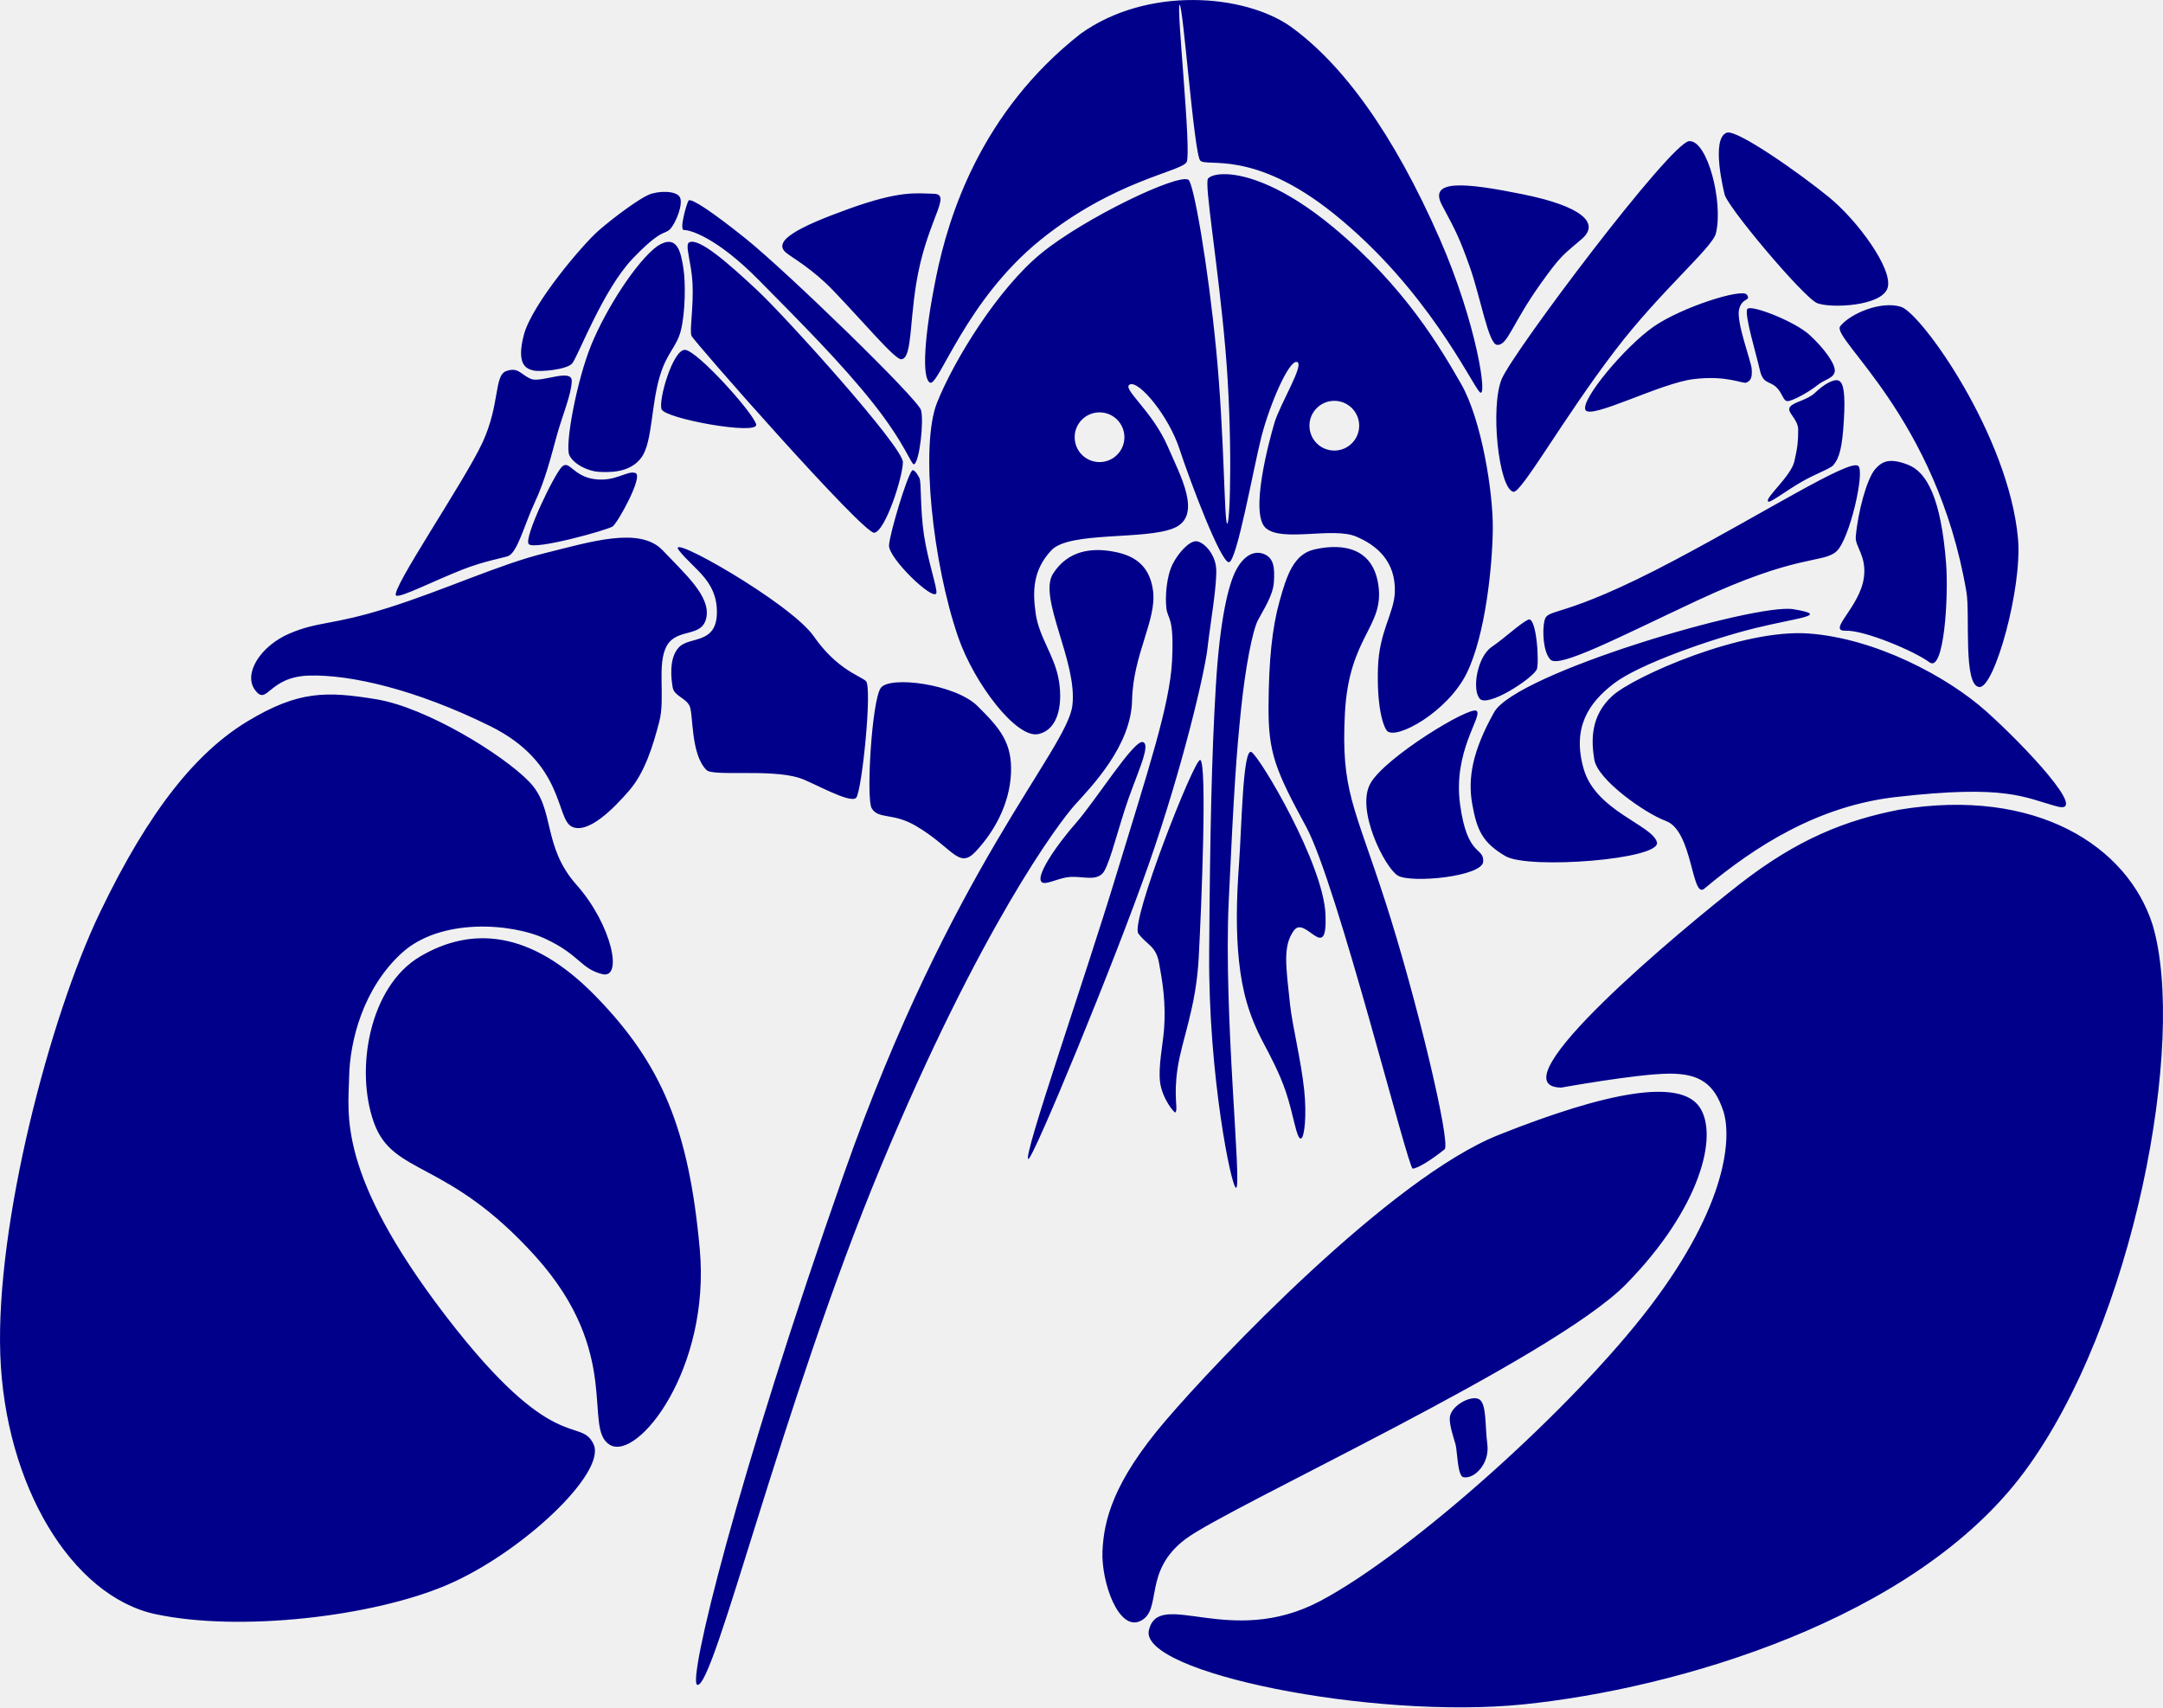
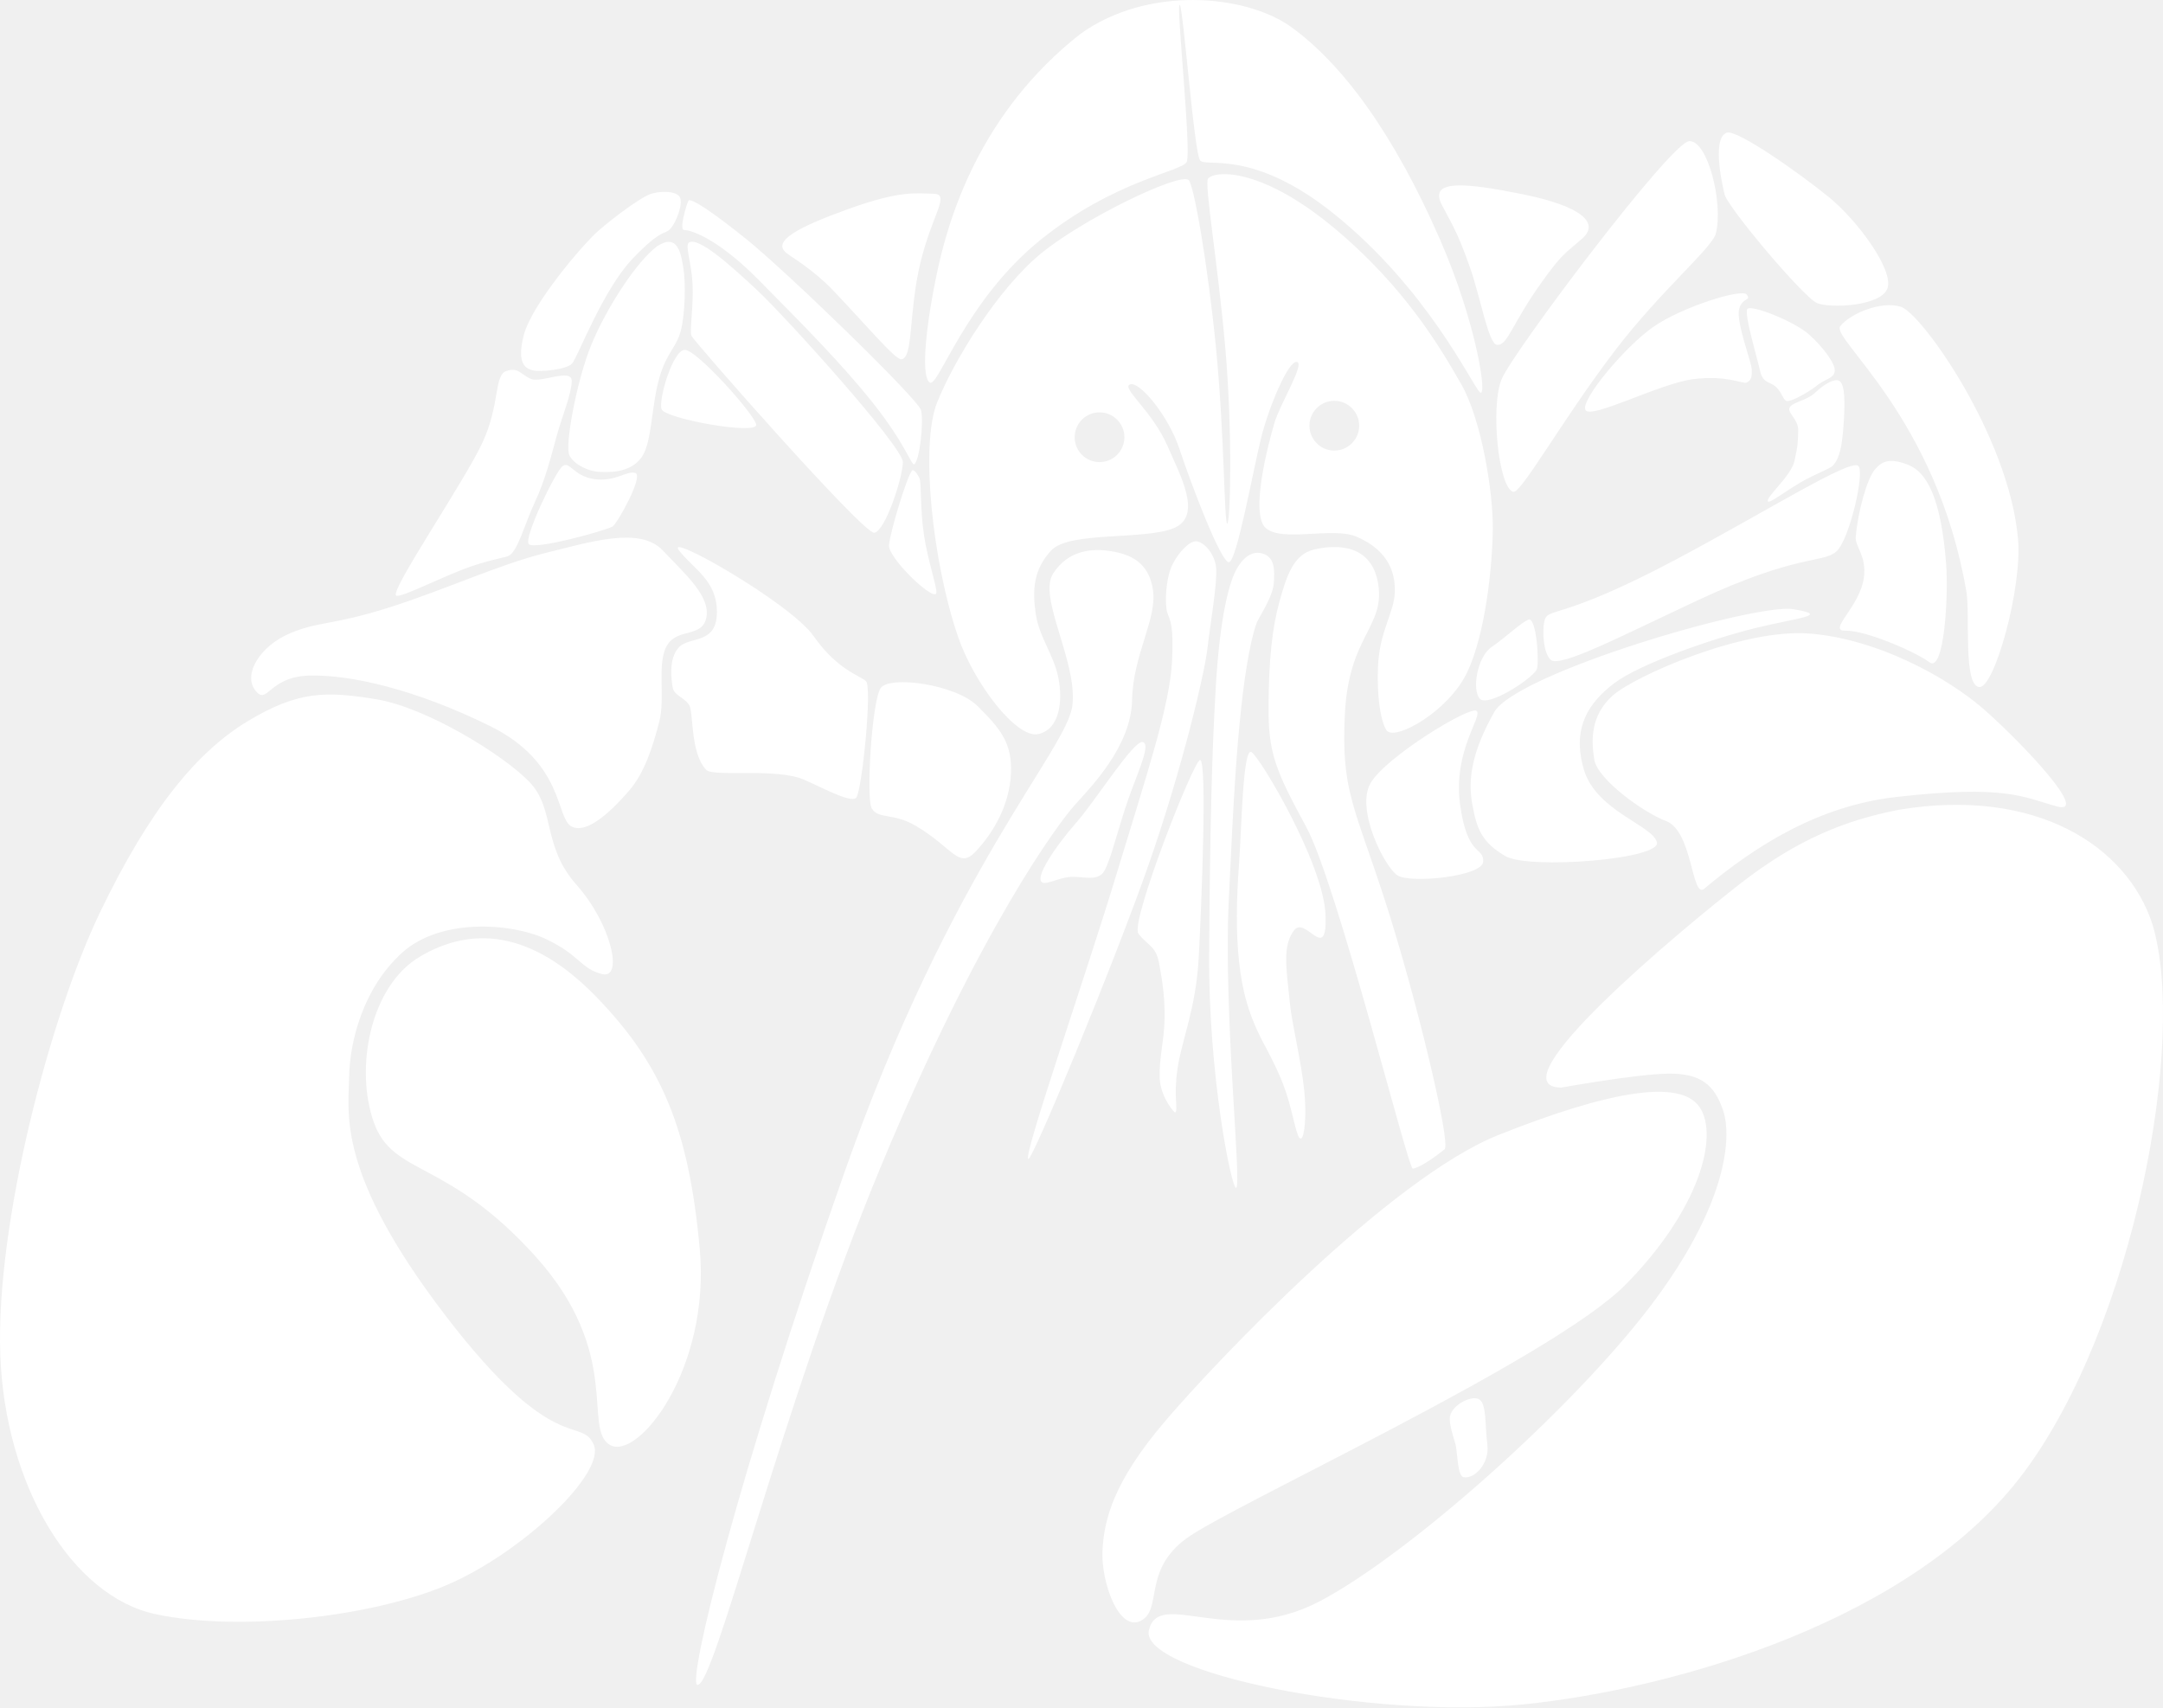
- <svg xmlns="http://www.w3.org/2000/svg" id="svg6376" version="1.1" viewBox="0 0 168.459 132.965" height="502.543" width="636.696">
-   <defs id="defs6370" />
-   <g transform="translate(0,-164.0354)" id="layer1">
-     <path d="m 112.91,274.533 c -0.016,-0.995 1.642,-1.862 2.265,-1.538 0.623,0.324 0.468,2.047 0.662,3.529 0.194,1.482 -1.003,2.719 -1.859,2.553 -0.48,-0.093 -0.474,-2.078 -0.623,-2.576 -0.201,-0.674 -0.437,-1.395 -0.446,-1.967 z M 81.239,232.788 c 0.353,0.106 1.359,-0.424 2.127,-0.459 1.041,-0.047 1.853,0.297 2.456,-0.226 0.486,-0.422 1.058,-2.773 1.774,-5.007 0.828,-2.585 2.107,-5.053 1.415,-5.269 -0.69,-0.215 -3.665,4.541 -5.197,6.284 -1.532,1.743 -3.405,4.428 -2.575,4.677 z m 12.237,-9.568 c 0.549,0.174 0.097,11.446 -0.118,15.403 -0.215,3.957 -1.306,6.337 -1.645,8.606 -0.34,2.269 0.062,3.183 -0.174,3.442 -0.064,0.071 -1.019,-1.054 -1.19,-2.358 -0.148,-1.128 0.198,-2.882 0.292,-3.926 0.203,-2.251 -0.137,-4.072 -0.378,-5.386 -0.241,-1.314 -0.957,-1.377 -1.606,-2.268 -0.649,-0.89 4.37,-13.655 4.819,-13.513 z m 3.992,-0.614 c 0.673,0.4 5.596,8.676 5.764,12.639 0.168,3.963 -1.568,0.036 -2.457,1.252 -0.889,1.216 -0.617,2.776 -0.307,5.741 0.171,1.634 0.861,4.35 1.108,6.712 0.202,1.925 0.022,3.702 -0.258,3.753 -0.345,0.064 -0.559,-1.828 -1.176,-3.647 -0.498,-1.471 -1.209,-2.787 -1.753,-3.818 -1.139,-2.155 -1.641,-4.011 -1.89,-6.331 -0.248,-2.32 -0.206,-4.772 0,-7.607 0.206,-2.835 0.296,-9.093 0.969,-8.693 z M 72.706,179.125 c 1.344,0.029 -0.113,1.567 -1.035,5.424 -0.922,3.858 -0.522,7.436 -1.488,7.465 -0.494,0.015 -2.935,-2.904 -5.323,-5.387 -1.591,-1.654 -3.186,-2.544 -3.621,-2.896 -1.115,-0.902 0.829,-1.977 4.864,-3.43 4.034,-1.453 5.26,-1.205 6.604,-1.176 z m 39.602,0.891 c 1.082,2.025 1.356,2.537 2.169,4.824 0.813,2.287 1.443,5.986 2.11,6.05 0.836,0.08 1.126,-1.579 3.446,-4.821 1.572,-2.197 1.723,-2.183 3.169,-3.431 1.446,-1.248 -0.073,-2.555 -4.61,-3.474 -4.537,-0.919 -7.365,-1.172 -6.284,0.852 z m 27.103,15.708 c 0.313,-0.41 1.313,-0.493 1.972,-1.121 0.659,-0.628 1.443,-1.09 1.819,-0.926 0.375,0.165 0.529,0.993 0.403,3.085 -0.126,2.092 -0.336,2.942 -0.836,3.512 -0.236,0.269 -1.372,0.658 -2.479,1.299 -1.239,0.718 -2.456,1.67 -2.591,1.519 -0.254,-0.286 1.786,-1.957 2.055,-3.142 0.269,-1.185 0.284,-1.57 0.292,-2.435 0.008,-0.865 -0.948,-1.383 -0.636,-1.793 z m 1.501,-5.623 c 1.128,1.028 2.038,2.269 1.984,2.835 -0.054,0.566 -0.797,0.636 -1.379,1.116 -0.582,0.481 -1.96,1.251 -2.323,1.221 -0.33,-0.028 -0.373,-0.651 -0.88,-1.109 -0.508,-0.458 -1.018,-0.235 -1.255,-1.317 -0.238,-1.082 -1.244,-4.391 -0.967,-4.754 0.31,-0.352 3.693,0.979 4.821,2.008 z m -12.142,-0.614 c -2.196,1.53 -5.686,5.694 -5.292,6.473 0.394,0.779 5.83,-2.089 8.425,-2.401 2.595,-0.312 3.809,0.378 4.096,0.275 0.417,-0.15 0.466,-0.52 0.425,-1.087 -0.041,-0.567 -1.209,-3.63 -0.984,-4.602 0.225,-0.972 0.97,-0.644 0.606,-1.163 -0.364,-0.518 -5.08,0.975 -7.276,2.504 z m -75.43,1.795 c -0.933,-0.012 -2.07,3.873 -1.819,4.618 0.251,0.745 7.555,2.056 7.371,1.193 -0.184,-0.863 -4.618,-5.8 -5.552,-5.811 z m -11.977,2.268 c 0.79,0.314 3.187,-0.868 3.166,0.165 -0.021,1.033 -0.751,2.72 -1.181,4.299 -0.43,1.579 -0.891,3.425 -1.701,5.15 -0.81,1.725 -1.341,3.897 -2.079,4.181 -0.306,0.118 -1.884,0.393 -3.525,1.039 -2.322,0.913 -4.89,2.234 -5.192,2.032 -0.516,-0.345 5.355,-8.935 6.733,-11.93 1.377,-2.995 0.884,-5.211 1.843,-5.552 0.959,-0.341 1.147,0.3 1.937,0.614 z m 11.587,-14.156 c 0.273,0.522 -0.29,1.967 -0.744,2.463 -0.454,0.496 -0.613,-0.1 -2.929,2.315 -2.316,2.415 -4.287,7.683 -4.719,8.172 -0.432,0.489 -2.518,0.666 -3.006,0.545 -0.488,-0.121 -1.385,-0.355 -0.756,-2.764 0.629,-2.409 4.608,-7.072 5.822,-8.13 1.214,-1.058 3.116,-2.449 3.882,-2.784 0.766,-0.335 2.177,-0.339 2.45,0.183 z m 6.132,6.437 c 3.325,3.368 6.436,6.476 8.914,9.599 2.539,3.2 2.992,4.88 3.204,4.759 0.418,-0.24 0.761,-3.34 0.532,-4.21 -0.229,-0.869 -10.488,-10.826 -13.691,-13.39 -2.619,-2.097 -4.197,-3.13 -4.416,-2.941 -0.166,0.307 -0.751,2.322 -0.348,2.302 0.403,-0.02 2.48,0.513 5.805,3.881 z m -17.908,20.571 c 0.384,0.515 6.147,-1.087 6.544,-1.37 0.397,-0.283 2.414,-3.929 1.772,-4.158 -0.643,-0.229 -1.554,0.712 -3.213,0.472 -1.659,-0.239 -1.926,-1.503 -2.504,-0.969 -0.578,0.535 -2.983,5.509 -2.599,6.024 z M 53.222,184.915 c 0.189,1.152 0.143,3.491 -0.189,4.831 -0.332,1.34 -1.092,1.715 -1.652,3.608 -0.676,2.286 -0.576,5.082 -1.395,6.267 -0.903,1.306 -2.662,1.194 -3.378,1.158 -0.716,-0.036 -1.913,-0.544 -2.268,-1.299 -0.355,-0.755 0.562,-5.802 1.725,-8.623 1.162,-2.82 3.51,-6.463 5.126,-7.654 1.597,-1.027 1.843,0.56 2.032,1.713 z m 17.096,15.118 c -0.014,1.201 -1.377,5.38 -2.228,5.492 -0.851,0.112 -14.071,-14.926 -14.236,-15.338 -0.165,-0.413 0.17,-2.22 0.082,-4.066 -0.077,-1.632 -0.623,-3.025 -0.263,-3.21 0.768,-0.393 3.093,1.665 5.314,3.741 2.221,2.076 11.346,12.181 11.332,13.382 z m 1.283,1.217 c 0.178,0.352 0.041,2.311 0.361,4.46 0.298,1.999 1.065,4.197 0.962,4.517 -0.215,0.664 -3.763,-2.738 -3.685,-3.733 0.077,-0.995 1.372,-5.295 1.788,-5.806 0.125,-0.154 0.39,0.218 0.574,0.562 z m -52.302,18.946 c -3.933,2.37 -7.639,6.82 -11.528,14.93 -3.889,8.11 -8.108,24.201 -7.749,34.396 0.359,10.195 5.571,18.829 12.095,20.222 6.524,1.393 16.861,0.211 22.679,-2.268 5.817,-2.479 12.459,-8.744 11.434,-10.961 -1.026,-2.217 -3.035,1.069 -11.528,-10.016 -8.493,-11.086 -7.562,-15.709 -7.512,-18.568 0.05,-2.859 1.11,-6.953 4.11,-9.686 3.001,-2.732 8.529,-2.338 11.193,-1.09 2.663,1.247 2.707,2.304 4.394,2.74 1.687,0.436 0.74,-3.884 -1.98,-6.942 -2.719,-3.057 -1.635,-5.908 -3.685,-8.032 -2.05,-2.124 -8.011,-5.784 -11.906,-6.426 -3.896,-0.642 -6.084,-0.669 -10.016,1.701 z m 13.418,18.332 c -3.936,2.323 -5.092,8.78 -3.591,12.946 1.501,4.165 5.71,2.788 12.568,10.394 6.858,7.606 3.644,13.433 5.811,14.694 2.167,1.26 7.844,-5.905 6.993,-15.261 -0.852,-9.356 -2.966,-14.393 -8.079,-19.655 -5.114,-5.262 -9.765,-5.441 -13.702,-3.118 z m 98.841,-63.5 c -1.427,0.079 -13.694,16.375 -14.599,18.521 -0.905,2.146 -0.25,8.499 0.898,8.788 0.612,0.154 3.848,-5.663 7.926,-11.004 3.565,-4.67 7.579,-8.002 7.855,-9.123 0.591,-2.403 -0.652,-7.26 -2.079,-7.182 z m 2.929,-0.661 c -1.281,0.453 -0.189,4.725 -0.189,4.725 -0.03,0.762 6.182,8.137 7.229,8.552 1.047,0.414 5.025,0.247 5.481,-1.181 0.456,-1.428 -2.308,-5.233 -4.583,-7.087 -2.275,-1.854 -7.151,-5.286 -7.938,-5.008 z m 8.835,15.072 c 0.762,-0.962 3.141,-1.998 4.725,-1.512 1.584,0.486 8.391,10.012 9.119,18.048 0.347,3.829 -1.826,11.622 -3.001,11.565 -1.294,-0.062 -0.716,-5.651 -1.015,-7.408 -2.319,-13.635 -10.59,-19.732 -9.827,-20.694 z m 2.737,11.114 c -0.666,0.741 -1.368,3.385 -1.528,5.28 -0.066,0.775 0.841,1.468 0.639,3.137 -0.283,2.327 -2.924,4.228 -1.427,4.183 1.496,-0.045 5.386,1.605 6.526,2.46 1.14,0.855 1.5,-5.109 1.296,-7.719 -0.394,-5.045 -1.494,-7.091 -2.96,-7.662 -1.466,-0.571 -2.029,-0.253 -2.544,0.321 z m -25.783,11.868 c -0.167,0.787 -0.085,2.432 0.484,2.99 0.689,0.674 5.354,-1.768 11.387,-4.591 7.885,-3.69 9.778,-2.897 10.863,-3.828 1.028,-0.881 2.271,-6.292 1.704,-6.682 -0.728,-0.5 -7.077,3.522 -14.215,7.313 -9.106,4.837 -9.981,3.656 -10.223,4.797 z m -5.028,6.03 c -0.618,-0.685 -0.213,-3.244 0.919,-4.026 1.132,-0.782 2.178,-1.802 2.845,-2.129 0.667,-0.327 0.891,3.501 0.663,3.9 -0.439,0.765 -3.809,2.94 -4.427,2.255 z m 6.34,30.283 c -5.382,-0.066 9.463,-12.393 13.938,-15.875 4.475,-3.482 8.225,-4.954 12.379,-5.764 10.694,-1.769 17.8,2.846 19.749,8.977 2.661,8.957 -1.426,31.064 -10.016,42.617 -8.591,11.553 -27.185,16.877 -38.979,18.079 -11.794,1.202 -29.968,-2.491 -29.18,-5.78 0.787,-3.29 6.3,1.444 13.319,-2.256 7.019,-3.701 19.651,-14.979 25.712,-22.944 6.061,-7.965 6.373,-13.239 5.695,-15.257 -0.678,-2.018 -1.751,-2.909 -4.252,-2.882 -2.501,0.027 -8.363,1.087 -8.363,1.087 z m -4.866,3.685 c -8.442,3.36 -21.934,17.547 -25.986,22.301 -4.051,4.754 -4.762,7.713 -4.873,10.103 -0.11,2.39 1.255,6.327 2.985,5.436 1.711,-0.882 0.128,-3.849 3.494,-6.373 3.365,-2.524 28.577,-14.013 34.301,-19.844 5.725,-5.831 7.25,-11.56 5.717,-13.796 -1.533,-2.237 -7.197,-1.186 -15.639,2.173 z m -9.993,-27.37 c -1.149,2.043 1.111,6.53 2.121,7.166 1.01,0.636 6.619,0.088 6.665,-1.086 0.046,-1.174 -1.245,-0.31 -1.804,-4.468 -0.559,-4.158 1.803,-6.867 1.286,-7.266 -0.517,-0.4 -7.12,3.612 -8.269,5.654 z m 9.638,-5.546 c -1.709,3.046 -2.062,5.163 -1.704,7.166 0.359,2.004 0.794,2.994 2.589,4.042 1.795,1.048 12.159,0.257 11.793,-1.086 -0.365,-1.343 -4.75,-2.429 -5.696,-5.679 -0.946,-3.251 0.393,-5.199 2.368,-6.699 1.975,-1.5 7.539,-3.443 10.941,-4.285 3.403,-0.842 5.958,-0.991 3.015,-1.483 -2.943,-0.492 -21.598,4.978 -23.307,8.024 z m 9.221,-1.287 c -1.679,1.511 -1.684,3.402 -1.42,4.979 0.265,1.577 3.933,4.17 5.579,4.777 2.1,0.775 1.987,6.112 2.99,5.271 4.026,-3.374 8.912,-6.449 14.914,-7.136 8.638,-0.989 9.963,0.03 12.552,0.731 2.588,0.701 -2.57,-4.79 -5.566,-7.452 -2.997,-2.662 -8.552,-5.63 -13.764,-6.014 -5.212,-0.384 -13.606,3.332 -15.285,4.843 z m -15.563,36.831 c -0.363,0.018 -5.891,-22.186 -8.295,-26.614 -2.403,-4.428 -2.956,-5.759 -2.934,-9.394 0.022,-3.635 0.282,-6.107 0.857,-8.182 0.575,-2.075 1.127,-3.661 2.699,-4.028 1.572,-0.367 4.501,-0.553 4.994,2.747 0.493,3.3 -2.284,3.967 -2.601,9.996 -0.317,6.029 0.727,7.2 3.136,14.643 2.424,7.491 5.149,18.905 4.625,19.328 -1.05,0.847 -2.096,1.484 -2.481,1.503 z M 89.8,210.025 c -0.306,-2.285 -1.888,-2.843 -3.295,-3.068 -1.406,-0.225 -3.31,-0.111 -4.494,1.761 -1.184,1.872 1.926,6.864 1.508,10.262 -0.428,3.478 -9.389,12.575 -17.779,36.432 -8.39,23.857 -12.218,39.636 -11.433,39.834 1.302,0.329 6.581,-21.813 14.295,-40.363 7.714,-18.551 13.818,-26.724 15.105,-28.156 1.287,-1.432 4.386,-4.576 4.462,-8.163 0.076,-3.587 1.936,-6.254 1.631,-8.539 z m 1.518,-2.037 c 0.464,-0.929 1.32,-1.838 1.859,-1.8 0.54,0.038 1.43,0.91 1.537,2.071 0.107,1.162 -0.468,4.439 -0.676,6.282 -0.208,1.842 -1.921,9.223 -4.575,16.814 -2.654,7.59 -9.067,23.123 -9.381,22.942 -0.414,-0.238 4.378,-13.968 6.833,-22.05 2.455,-8.081 4.201,-13.285 4.368,-16.762 0.167,-3.477 -0.336,-3.179 -0.443,-4.085 -0.108,-0.905 0.015,-2.482 0.479,-3.412 z m 7.894,1.386 c 0.066,-1.034 0.043,-1.905 -0.826,-2.212 -0.869,-0.307 -1.661,0.339 -2.175,1.386 -0.515,1.047 -1.196,3.558 -1.518,8.896 -0.322,5.338 -0.455,11.381 -0.521,20.855 -0.066,9.474 1.739,18.298 2.097,18.241 0.472,-0.074 -0.985,-13.434 -0.575,-22.301 0.41,-8.866 0.608,-11.532 0.952,-14.883 0.343,-3.351 0.903,-6.219 1.328,-7.026 0.424,-0.807 1.174,-1.923 1.239,-2.957 z m -3.729,-31.774 c -0.739,-0.021 -1.214,0.136 -1.394,0.337 -0.317,0.355 0.773,6.652 1.346,13.262 0.573,6.609 0.387,13.593 0.146,13.618 -0.241,0.025 -0.213,-6.832 -0.861,-13.525 -0.648,-6.693 -1.76,-12.987 -2.157,-13.252 -0.793,-0.53 -8.129,2.989 -11.482,5.733 -3.353,2.744 -6.785,8.311 -8.104,11.627 -1.32,3.316 -0.343,12.456 1.639,18.227 1.249,3.635 4.563,7.959 6.253,7.576 1.69,-0.383 1.906,-2.611 1.562,-4.364 -0.355,-1.809 -1.502,-3.185 -1.767,-5.008 -0.265,-1.823 -0.194,-3.428 1.213,-4.935 1.408,-1.507 7.33,-0.782 9.569,-1.742 2.239,-0.96 0.451,-4.134 -0.482,-6.307 -1.228,-2.857 -3.671,-4.59 -2.954,-4.876 0.718,-0.286 3,2.442 3.851,5.032 0.851,2.59 3.24,8.899 3.857,8.815 0.617,-0.084 1.899,-7.321 2.521,-9.76 0.622,-2.439 2.114,-5.963 2.764,-5.835 0.65,0.128 -1.312,3.267 -1.748,4.748 -0.436,1.481 -1.949,7.098 -0.66,8.2 1.291,1.103 5.208,-0.119 7.032,0.653 1.574,0.667 3.077,1.903 3.007,4.306 -0.048,1.654 -1.222,3.056 -1.315,5.911 -0.093,2.855 0.346,4.454 0.7,4.909 0.712,0.754 4.746,-1.493 6.213,-4.489 1.468,-2.996 2.002,-8.396 2.031,-11.245 0.029,-2.848 -0.879,-8.517 -2.474,-11.291 -1.595,-2.775 -4.359,-7.542 -9.941,-12.182 -3.838,-3.19 -6.739,-4.098 -8.365,-4.144 z m 8.436,17.651 c 1.07,1.7e-4 1.937,0.868 1.937,1.937 -1.6e-4,1.07 -0.867,1.937 -1.937,1.937 -1.07,1.2e-4 -1.937,-0.867 -1.937,-1.937 -1.2e-4,-1.07 0.867,-1.937 1.937,-1.937 z m -18.285,0.898 c 1.07,-1.2e-4 1.937,0.867 1.937,1.937 -1.61e-4,1.07 -0.868,1.937 -1.937,1.937 -1.07,1.3e-4 -1.937,-0.867 -1.937,-1.937 -1.19e-4,-1.07 0.867,-1.937 1.937,-1.937 z m -13.196,-2.312 c -0.666,-0.308 -0.466,-3.656 0.482,-8.294 0.948,-4.638 3.437,-12.759 11.239,-18.878 5.223,-3.737 12.763,-3.082 16.347,-0.567 4.033,2.899 8.01,8.29 11.623,16.536 2.898,6.615 3.756,12.57 3.117,11.939 -0.639,-0.631 -4.081,-8.063 -11.408,-13.928 -6.277,-5.025 -9.877,-3.557 -10.363,-4.11 -0.486,-0.553 -1.331,-12.148 -1.604,-12.121 -0.273,0.027 0.938,11.474 0.549,12.236 -0.388,0.762 -5.62,1.404 -11.409,6.088 -5.789,4.684 -7.908,11.407 -8.575,11.099 z m -52.568,23.948 c -0.953,-1.268 0.403,-3.436 2.673,-4.41 2.27,-0.974 3.289,-0.617 7.684,-2.005 4.395,-1.387 8.681,-3.388 12.207,-4.257 3.526,-0.868 7.387,-2.103 9.175,-0.22 1.788,1.883 3.714,3.572 3.408,5.212 -0.306,1.64 -2.259,0.797 -3.074,2.205 -0.815,1.408 -0.102,4.043 -0.601,5.947 -0.5,1.904 -1.128,3.942 -2.339,5.345 -1.21,1.403 -3.22,3.438 -4.477,2.806 -1.257,-0.632 -0.546,-4.967 -6.372,-7.836 -5.826,-2.869 -10.878,-4.011 -14.074,-3.924 -3.196,0.087 -3.256,2.404 -4.209,1.136 z m 46.815,8.374 c -0.444,0.524 -3.444,-1.236 -4.452,-1.547 -2.318,-0.714 -6.691,-0.085 -7.217,-0.614 -1.25,-1.257 -1.002,-4.403 -1.32,-5.011 -0.317,-0.609 -1.189,-0.762 -1.303,-1.403 -0.114,-0.641 -0.335,-2.309 0.501,-3.157 0.836,-0.848 2.921,-0.195 2.94,-2.689 0.019,-2.495 -1.798,-3.353 -2.957,-4.844 -1.159,-1.491 8.689,4.102 10.49,6.682 1.801,2.58 3.549,3.052 4.068,3.494 0.519,0.442 -0.307,8.566 -0.751,9.09 z m 1.909,-8.546 c 0.699,-0.977 5.816,-0.3 7.537,1.408 1.721,1.708 2.716,2.833 2.606,5.245 -0.11,2.412 -1.32,4.57 -2.761,6.096 -1.322,1.399 -1.759,-0.314 -4.656,-2.014 -1.775,-1.042 -2.895,-0.484 -3.429,-1.362 -0.447,-0.735 0.005,-8.396 0.704,-9.373 z" style="display:inline;fill:#00008b;fill-opacity:1;stroke:none;stroke-width:0.265px;stroke-linecap:butt;stroke-linejoin:miter;stroke-opacity:1" id="path6367" />
+ <svg xmlns="http://www.w3.org/2000/svg" viewBox="0 0 168.459 132.965" height="502.543" width="636.696">
+   <g transform="translate(0,-164.0354)">
+     <path class="stepanov" style="fill:#ffffff" d="m 112.91,274.533 c -0.016,-0.995 1.642,-1.862 2.265,-1.538 0.623,0.324 0.468,2.047 0.662,3.529 0.194,1.482 -1.003,2.719 -1.859,2.553 -0.48,-0.093 -0.474,-2.078 -0.623,-2.576 -0.201,-0.674 -0.437,-1.395 -0.446,-1.967 z M 81.239,232.788 c 0.353,0.106 1.359,-0.424 2.127,-0.459 1.041,-0.047 1.853,0.297 2.456,-0.226 0.486,-0.422 1.058,-2.773 1.774,-5.007 0.828,-2.585 2.107,-5.053 1.415,-5.269 -0.69,-0.215 -3.665,4.541 -5.197,6.284 -1.532,1.743 -3.405,4.428 -2.575,4.677 z m 12.237,-9.568 c 0.549,0.174 0.097,11.446 -0.118,15.403 -0.215,3.957 -1.306,6.337 -1.645,8.606 -0.34,2.269 0.062,3.183 -0.174,3.442 -0.064,0.071 -1.019,-1.054 -1.19,-2.358 -0.148,-1.128 0.198,-2.882 0.292,-3.926 0.203,-2.251 -0.137,-4.072 -0.378,-5.386 -0.241,-1.314 -0.957,-1.377 -1.606,-2.268 -0.649,-0.89 4.37,-13.655 4.819,-13.513 z m 3.992,-0.614 c 0.673,0.4 5.596,8.676 5.764,12.639 0.168,3.963 -1.568,0.036 -2.457,1.252 -0.889,1.216 -0.617,2.776 -0.307,5.741 0.171,1.634 0.861,4.35 1.108,6.712 0.202,1.925 0.022,3.702 -0.258,3.753 -0.345,0.064 -0.559,-1.828 -1.176,-3.647 -0.498,-1.471 -1.209,-2.787 -1.753,-3.818 -1.139,-2.155 -1.641,-4.011 -1.89,-6.331 -0.248,-2.32 -0.206,-4.772 0,-7.607 0.206,-2.835 0.296,-9.093 0.969,-8.693 z M 72.706,179.125 c 1.344,0.029 -0.113,1.567 -1.035,5.424 -0.922,3.858 -0.522,7.436 -1.488,7.465 -0.494,0.015 -2.935,-2.904 -5.323,-5.387 -1.591,-1.654 -3.186,-2.544 -3.621,-2.896 -1.115,-0.902 0.829,-1.977 4.864,-3.43 4.034,-1.453 5.26,-1.205 6.604,-1.176 z m 39.602,0.891 c 1.082,2.025 1.356,2.537 2.169,4.824 0.813,2.287 1.443,5.986 2.11,6.05 0.836,0.08 1.126,-1.579 3.446,-4.821 1.572,-2.197 1.723,-2.183 3.169,-3.431 1.446,-1.248 -0.073,-2.555 -4.61,-3.474 -4.537,-0.919 -7.365,-1.172 -6.284,0.852 z m 27.103,15.708 c 0.313,-0.41 1.313,-0.493 1.972,-1.121 0.659,-0.628 1.443,-1.09 1.819,-0.926 0.375,0.165 0.529,0.993 0.403,3.085 -0.126,2.092 -0.336,2.942 -0.836,3.512 -0.236,0.269 -1.372,0.658 -2.479,1.299 -1.239,0.718 -2.456,1.67 -2.591,1.519 -0.254,-0.286 1.786,-1.957 2.055,-3.142 0.269,-1.185 0.284,-1.57 0.292,-2.435 0.008,-0.865 -0.948,-1.383 -0.636,-1.793 z m 1.501,-5.623 c 1.128,1.028 2.038,2.269 1.984,2.835 -0.054,0.566 -0.797,0.636 -1.379,1.116 -0.582,0.481 -1.96,1.251 -2.323,1.221 -0.33,-0.028 -0.373,-0.651 -0.88,-1.109 -0.508,-0.458 -1.018,-0.235 -1.255,-1.317 -0.238,-1.082 -1.244,-4.391 -0.967,-4.754 0.31,-0.352 3.693,0.979 4.821,2.008 z m -12.142,-0.614 c -2.196,1.53 -5.686,5.694 -5.292,6.473 0.394,0.779 5.83,-2.089 8.425,-2.401 2.595,-0.312 3.809,0.378 4.096,0.275 0.417,-0.15 0.466,-0.52 0.425,-1.087 -0.041,-0.567 -1.209,-3.63 -0.984,-4.602 0.225,-0.972 0.97,-0.644 0.606,-1.163 -0.364,-0.518 -5.08,0.975 -7.276,2.504 z m -75.43,1.795 c -0.933,-0.012 -2.07,3.873 -1.819,4.618 0.251,0.745 7.555,2.056 7.371,1.193 -0.184,-0.863 -4.618,-5.8 -5.552,-5.811 z m -11.977,2.268 c 0.79,0.314 3.187,-0.868 3.166,0.165 -0.021,1.033 -0.751,2.72 -1.181,4.299 -0.43,1.579 -0.891,3.425 -1.701,5.15 -0.81,1.725 -1.341,3.897 -2.079,4.181 -0.306,0.118 -1.884,0.393 -3.525,1.039 -2.322,0.913 -4.89,2.234 -5.192,2.032 -0.516,-0.345 5.355,-8.935 6.733,-11.93 1.377,-2.995 0.884,-5.211 1.843,-5.552 0.959,-0.341 1.147,0.3 1.937,0.614 z m 11.587,-14.156 c 0.273,0.522 -0.29,1.967 -0.744,2.463 -0.454,0.496 -0.613,-0.1 -2.929,2.315 -2.316,2.415 -4.287,7.683 -4.719,8.172 -0.432,0.489 -2.518,0.666 -3.006,0.545 -0.488,-0.121 -1.385,-0.355 -0.756,-2.764 0.629,-2.409 4.608,-7.072 5.822,-8.13 1.214,-1.058 3.116,-2.449 3.882,-2.784 0.766,-0.335 2.177,-0.339 2.45,0.183 z m 6.132,6.437 c 3.325,3.368 6.436,6.476 8.914,9.599 2.539,3.2 2.992,4.88 3.204,4.759 0.418,-0.24 0.761,-3.34 0.532,-4.21 -0.229,-0.869 -10.488,-10.826 -13.691,-13.39 -2.619,-2.097 -4.197,-3.13 -4.416,-2.941 -0.166,0.307 -0.751,2.322 -0.348,2.302 0.403,-0.02 2.48,0.513 5.805,3.881 z m -17.908,20.571 c 0.384,0.515 6.147,-1.087 6.544,-1.37 0.397,-0.283 2.414,-3.929 1.772,-4.158 -0.643,-0.229 -1.554,0.712 -3.213,0.472 -1.659,-0.239 -1.926,-1.503 -2.504,-0.969 -0.578,0.535 -2.983,5.509 -2.599,6.024 z M 53.222,184.915 c 0.189,1.152 0.143,3.491 -0.189,4.831 -0.332,1.34 -1.092,1.715 -1.652,3.608 -0.676,2.286 -0.576,5.082 -1.395,6.267 -0.903,1.306 -2.662,1.194 -3.378,1.158 -0.716,-0.036 -1.913,-0.544 -2.268,-1.299 -0.355,-0.755 0.562,-5.802 1.725,-8.623 1.162,-2.82 3.51,-6.463 5.126,-7.654 1.597,-1.027 1.843,0.56 2.032,1.713 z m 17.096,15.118 c -0.014,1.201 -1.377,5.38 -2.228,5.492 -0.851,0.112 -14.071,-14.926 -14.236,-15.338 -0.165,-0.413 0.17,-2.22 0.082,-4.066 -0.077,-1.632 -0.623,-3.025 -0.263,-3.21 0.768,-0.393 3.093,1.665 5.314,3.741 2.221,2.076 11.346,12.181 11.332,13.382 z m 1.283,1.217 c 0.178,0.352 0.041,2.311 0.361,4.46 0.298,1.999 1.065,4.197 0.962,4.517 -0.215,0.664 -3.763,-2.738 -3.685,-3.733 0.077,-0.995 1.372,-5.295 1.788,-5.806 0.125,-0.154 0.39,0.218 0.574,0.562 z m -52.302,18.946 c -3.933,2.37 -7.639,6.82 -11.528,14.93 -3.889,8.11 -8.108,24.201 -7.749,34.396 0.359,10.195 5.571,18.829 12.095,20.222 6.524,1.393 16.861,0.211 22.679,-2.268 5.817,-2.479 12.459,-8.744 11.434,-10.961 -1.026,-2.217 -3.035,1.069 -11.528,-10.016 -8.493,-11.086 -7.562,-15.709 -7.512,-18.568 0.05,-2.859 1.11,-6.953 4.11,-9.686 3.001,-2.732 8.529,-2.338 11.193,-1.09 2.663,1.247 2.707,2.304 4.394,2.74 1.687,0.436 0.74,-3.884 -1.98,-6.942 -2.719,-3.057 -1.635,-5.908 -3.685,-8.032 -2.05,-2.124 -8.011,-5.784 -11.906,-6.426 -3.896,-0.642 -6.084,-0.669 -10.016,1.701 z m 13.418,18.332 c -3.936,2.323 -5.092,8.78 -3.591,12.946 1.501,4.165 5.71,2.788 12.568,10.394 6.858,7.606 3.644,13.433 5.811,14.694 2.167,1.26 7.844,-5.905 6.993,-15.261 -0.852,-9.356 -2.966,-14.393 -8.079,-19.655 -5.114,-5.262 -9.765,-5.441 -13.702,-3.118 z m 98.841,-63.5 c -1.427,0.079 -13.694,16.375 -14.599,18.521 -0.905,2.146 -0.25,8.499 0.898,8.788 0.612,0.154 3.848,-5.663 7.926,-11.004 3.565,-4.67 7.579,-8.002 7.855,-9.123 0.591,-2.403 -0.652,-7.26 -2.079,-7.182 z m 2.929,-0.661 c -1.281,0.453 -0.189,4.725 -0.189,4.725 -0.03,0.762 6.182,8.137 7.229,8.552 1.047,0.414 5.025,0.247 5.481,-1.181 0.456,-1.428 -2.308,-5.233 -4.583,-7.087 -2.275,-1.854 -7.151,-5.286 -7.938,-5.008 z m 8.835,15.072 c 0.762,-0.962 3.141,-1.998 4.725,-1.512 1.584,0.486 8.391,10.012 9.119,18.048 0.347,3.829 -1.826,11.622 -3.001,11.565 -1.294,-0.062 -0.716,-5.651 -1.015,-7.408 -2.319,-13.635 -10.59,-19.732 -9.827,-20.694 z m 2.737,11.114 c -0.666,0.741 -1.368,3.385 -1.528,5.28 -0.066,0.775 0.841,1.468 0.639,3.137 -0.283,2.327 -2.924,4.228 -1.427,4.183 1.496,-0.045 5.386,1.605 6.526,2.46 1.14,0.855 1.5,-5.109 1.296,-7.719 -0.394,-5.045 -1.494,-7.091 -2.96,-7.662 -1.466,-0.571 -2.029,-0.253 -2.544,0.321 z m -25.783,11.868 c -0.167,0.787 -0.085,2.432 0.484,2.99 0.689,0.674 5.354,-1.768 11.387,-4.591 7.885,-3.69 9.778,-2.897 10.863,-3.828 1.028,-0.881 2.271,-6.292 1.704,-6.682 -0.728,-0.5 -7.077,3.522 -14.215,7.313 -9.106,4.837 -9.981,3.656 -10.223,4.797 z m -5.028,6.03 c -0.618,-0.685 -0.213,-3.244 0.919,-4.026 1.132,-0.782 2.178,-1.802 2.845,-2.129 0.667,-0.327 0.891,3.501 0.663,3.9 -0.439,0.765 -3.809,2.94 -4.427,2.255 z m 6.34,30.283 c -5.382,-0.066 9.463,-12.393 13.938,-15.875 4.475,-3.482 8.225,-4.954 12.379,-5.764 10.694,-1.769 17.8,2.846 19.749,8.977 2.661,8.957 -1.426,31.064 -10.016,42.617 -8.591,11.553 -27.185,16.877 -38.979,18.079 -11.794,1.202 -29.968,-2.491 -29.18,-5.78 0.787,-3.29 6.3,1.444 13.319,-2.256 7.019,-3.701 19.651,-14.979 25.712,-22.944 6.061,-7.965 6.373,-13.239 5.695,-15.257 -0.678,-2.018 -1.751,-2.909 -4.252,-2.882 -2.501,0.027 -8.363,1.087 -8.363,1.087 z m -4.866,3.685 c -8.442,3.36 -21.934,17.547 -25.986,22.301 -4.051,4.754 -4.762,7.713 -4.873,10.103 -0.11,2.39 1.255,6.327 2.985,5.436 1.711,-0.882 0.128,-3.849 3.494,-6.373 3.365,-2.524 28.577,-14.013 34.301,-19.844 5.725,-5.831 7.25,-11.56 5.717,-13.796 -1.533,-2.237 -7.197,-1.186 -15.639,2.173 z m -9.993,-27.37 c -1.149,2.043 1.111,6.53 2.121,7.166 1.01,0.636 6.619,0.088 6.665,-1.086 0.046,-1.174 -1.245,-0.31 -1.804,-4.468 -0.559,-4.158 1.803,-6.867 1.286,-7.266 -0.517,-0.4 -7.12,3.612 -8.269,5.654 z m 9.638,-5.546 c -1.709,3.046 -2.062,5.163 -1.704,7.166 0.359,2.004 0.794,2.994 2.589,4.042 1.795,1.048 12.159,0.257 11.793,-1.086 -0.365,-1.343 -4.75,-2.429 -5.696,-5.679 -0.946,-3.251 0.393,-5.199 2.368,-6.699 1.975,-1.5 7.539,-3.443 10.941,-4.285 3.403,-0.842 5.958,-0.991 3.015,-1.483 -2.943,-0.492 -21.598,4.978 -23.307,8.024 z m 9.221,-1.287 c -1.679,1.511 -1.684,3.402 -1.42,4.979 0.265,1.577 3.933,4.17 5.579,4.777 2.1,0.775 1.987,6.112 2.99,5.271 4.026,-3.374 8.912,-6.449 14.914,-7.136 8.638,-0.989 9.963,0.03 12.552,0.731 2.588,0.701 -2.57,-4.79 -5.566,-7.452 -2.997,-2.662 -8.552,-5.63 -13.764,-6.014 -5.212,-0.384 -13.606,3.332 -15.285,4.843 z m -15.563,36.831 c -0.363,0.018 -5.891,-22.186 -8.295,-26.614 -2.403,-4.428 -2.956,-5.759 -2.934,-9.394 0.022,-3.635 0.282,-6.107 0.857,-8.182 0.575,-2.075 1.127,-3.661 2.699,-4.028 1.572,-0.367 4.501,-0.553 4.994,2.747 0.493,3.3 -2.284,3.967 -2.601,9.996 -0.317,6.029 0.727,7.2 3.136,14.643 2.424,7.491 5.149,18.905 4.625,19.328 -1.05,0.847 -2.096,1.484 -2.481,1.503 z M 89.8,210.025 c -0.306,-2.285 -1.888,-2.843 -3.295,-3.068 -1.406,-0.225 -3.31,-0.111 -4.494,1.761 -1.184,1.872 1.926,6.864 1.508,10.262 -0.428,3.478 -9.389,12.575 -17.779,36.432 -8.39,23.857 -12.218,39.636 -11.433,39.834 1.302,0.329 6.581,-21.813 14.295,-40.363 7.714,-18.551 13.818,-26.724 15.105,-28.156 1.287,-1.432 4.386,-4.576 4.462,-8.163 0.076,-3.587 1.936,-6.254 1.631,-8.539 z m 1.518,-2.037 c 0.464,-0.929 1.32,-1.838 1.859,-1.8 0.54,0.038 1.43,0.91 1.537,2.071 0.107,1.162 -0.468,4.439 -0.676,6.282 -0.208,1.842 -1.921,9.223 -4.575,16.814 -2.654,7.59 -9.067,23.123 -9.381,22.942 -0.414,-0.238 4.378,-13.968 6.833,-22.05 2.455,-8.081 4.201,-13.285 4.368,-16.762 0.167,-3.477 -0.336,-3.179 -0.443,-4.085 -0.108,-0.905 0.015,-2.482 0.479,-3.412 z m 7.894,1.386 c 0.066,-1.034 0.043,-1.905 -0.826,-2.212 -0.869,-0.307 -1.661,0.339 -2.175,1.386 -0.515,1.047 -1.196,3.558 -1.518,8.896 -0.322,5.338 -0.455,11.381 -0.521,20.855 -0.066,9.474 1.739,18.298 2.097,18.241 0.472,-0.074 -0.985,-13.434 -0.575,-22.301 0.41,-8.866 0.608,-11.532 0.952,-14.883 0.343,-3.351 0.903,-6.219 1.328,-7.026 0.424,-0.807 1.174,-1.923 1.239,-2.957 z m -3.729,-31.774 c -0.739,-0.021 -1.214,0.136 -1.394,0.337 -0.317,0.355 0.773,6.652 1.346,13.262 0.573,6.609 0.387,13.593 0.146,13.618 -0.241,0.025 -0.213,-6.832 -0.861,-13.525 -0.648,-6.693 -1.76,-12.987 -2.157,-13.252 -0.793,-0.53 -8.129,2.989 -11.482,5.733 -3.353,2.744 -6.785,8.311 -8.104,11.627 -1.32,3.316 -0.343,12.456 1.639,18.227 1.249,3.635 4.563,7.959 6.253,7.576 1.69,-0.383 1.906,-2.611 1.562,-4.364 -0.355,-1.809 -1.502,-3.185 -1.767,-5.008 -0.265,-1.823 -0.194,-3.428 1.213,-4.935 1.408,-1.507 7.33,-0.782 9.569,-1.742 2.239,-0.96 0.451,-4.134 -0.482,-6.307 -1.228,-2.857 -3.671,-4.59 -2.954,-4.876 0.718,-0.286 3,2.442 3.851,5.032 0.851,2.59 3.24,8.899 3.857,8.815 0.617,-0.084 1.899,-7.321 2.521,-9.76 0.622,-2.439 2.114,-5.963 2.764,-5.835 0.65,0.128 -1.312,3.267 -1.748,4.748 -0.436,1.481 -1.949,7.098 -0.66,8.2 1.291,1.103 5.208,-0.119 7.032,0.653 1.574,0.667 3.077,1.903 3.007,4.306 -0.048,1.654 -1.222,3.056 -1.315,5.911 -0.093,2.855 0.346,4.454 0.7,4.909 0.712,0.754 4.746,-1.493 6.213,-4.489 1.468,-2.996 2.002,-8.396 2.031,-11.245 0.029,-2.848 -0.879,-8.517 -2.474,-11.291 -1.595,-2.775 -4.359,-7.542 -9.941,-12.182 -3.838,-3.19 -6.739,-4.098 -8.365,-4.144 z m 8.436,17.651 c 1.07,1.7e-4 1.937,0.868 1.937,1.937 -1.6e-4,1.07 -0.867,1.937 -1.937,1.937 -1.07,1.2e-4 -1.937,-0.867 -1.937,-1.937 -1.2e-4,-1.07 0.867,-1.937 1.937,-1.937 z m -18.285,0.898 c 1.07,-1.2e-4 1.937,0.867 1.937,1.937 -1.61e-4,1.07 -0.868,1.937 -1.937,1.937 -1.07,1.3e-4 -1.937,-0.867 -1.937,-1.937 -1.19e-4,-1.07 0.867,-1.937 1.937,-1.937 z m -13.196,-2.312 c -0.666,-0.308 -0.466,-3.656 0.482,-8.294 0.948,-4.638 3.437,-12.759 11.239,-18.878 5.223,-3.737 12.763,-3.082 16.347,-0.567 4.033,2.899 8.01,8.29 11.623,16.536 2.898,6.615 3.756,12.57 3.117,11.939 -0.639,-0.631 -4.081,-8.063 -11.408,-13.928 -6.277,-5.025 -9.877,-3.557 -10.363,-4.11 -0.486,-0.553 -1.331,-12.148 -1.604,-12.121 -0.273,0.027 0.938,11.474 0.549,12.236 -0.388,0.762 -5.62,1.404 -11.409,6.088 -5.789,4.684 -7.908,11.407 -8.575,11.099 z m -52.568,23.948 c -0.953,-1.268 0.403,-3.436 2.673,-4.41 2.27,-0.974 3.289,-0.617 7.684,-2.005 4.395,-1.387 8.681,-3.388 12.207,-4.257 3.526,-0.868 7.387,-2.103 9.175,-0.22 1.788,1.883 3.714,3.572 3.408,5.212 -0.306,1.64 -2.259,0.797 -3.074,2.205 -0.815,1.408 -0.102,4.043 -0.601,5.947 -0.5,1.904 -1.128,3.942 -2.339,5.345 -1.21,1.403 -3.22,3.438 -4.477,2.806 -1.257,-0.632 -0.546,-4.967 -6.372,-7.836 -5.826,-2.869 -10.878,-4.011 -14.074,-3.924 -3.196,0.087 -3.256,2.404 -4.209,1.136 z m 46.815,8.374 c -0.444,0.524 -3.444,-1.236 -4.452,-1.547 -2.318,-0.714 -6.691,-0.085 -7.217,-0.614 -1.25,-1.257 -1.002,-4.403 -1.32,-5.011 -0.317,-0.609 -1.189,-0.762 -1.303,-1.403 -0.114,-0.641 -0.335,-2.309 0.501,-3.157 0.836,-0.848 2.921,-0.195 2.94,-2.689 0.019,-2.495 -1.798,-3.353 -2.957,-4.844 -1.159,-1.491 8.689,4.102 10.49,6.682 1.801,2.58 3.549,3.052 4.068,3.494 0.519,0.442 -0.307,8.566 -0.751,9.09 z m 1.909,-8.546 c 0.699,-0.977 5.816,-0.3 7.537,1.408 1.721,1.708 2.716,2.833 2.606,5.245 -0.11,2.412 -1.32,4.57 -2.761,6.096 -1.322,1.399 -1.759,-0.314 -4.656,-2.014 -1.775,-1.042 -2.895,-0.484 -3.429,-1.362 -0.447,-0.735 0.005,-8.396 0.704,-9.373 z" />
  </g>
</svg>
